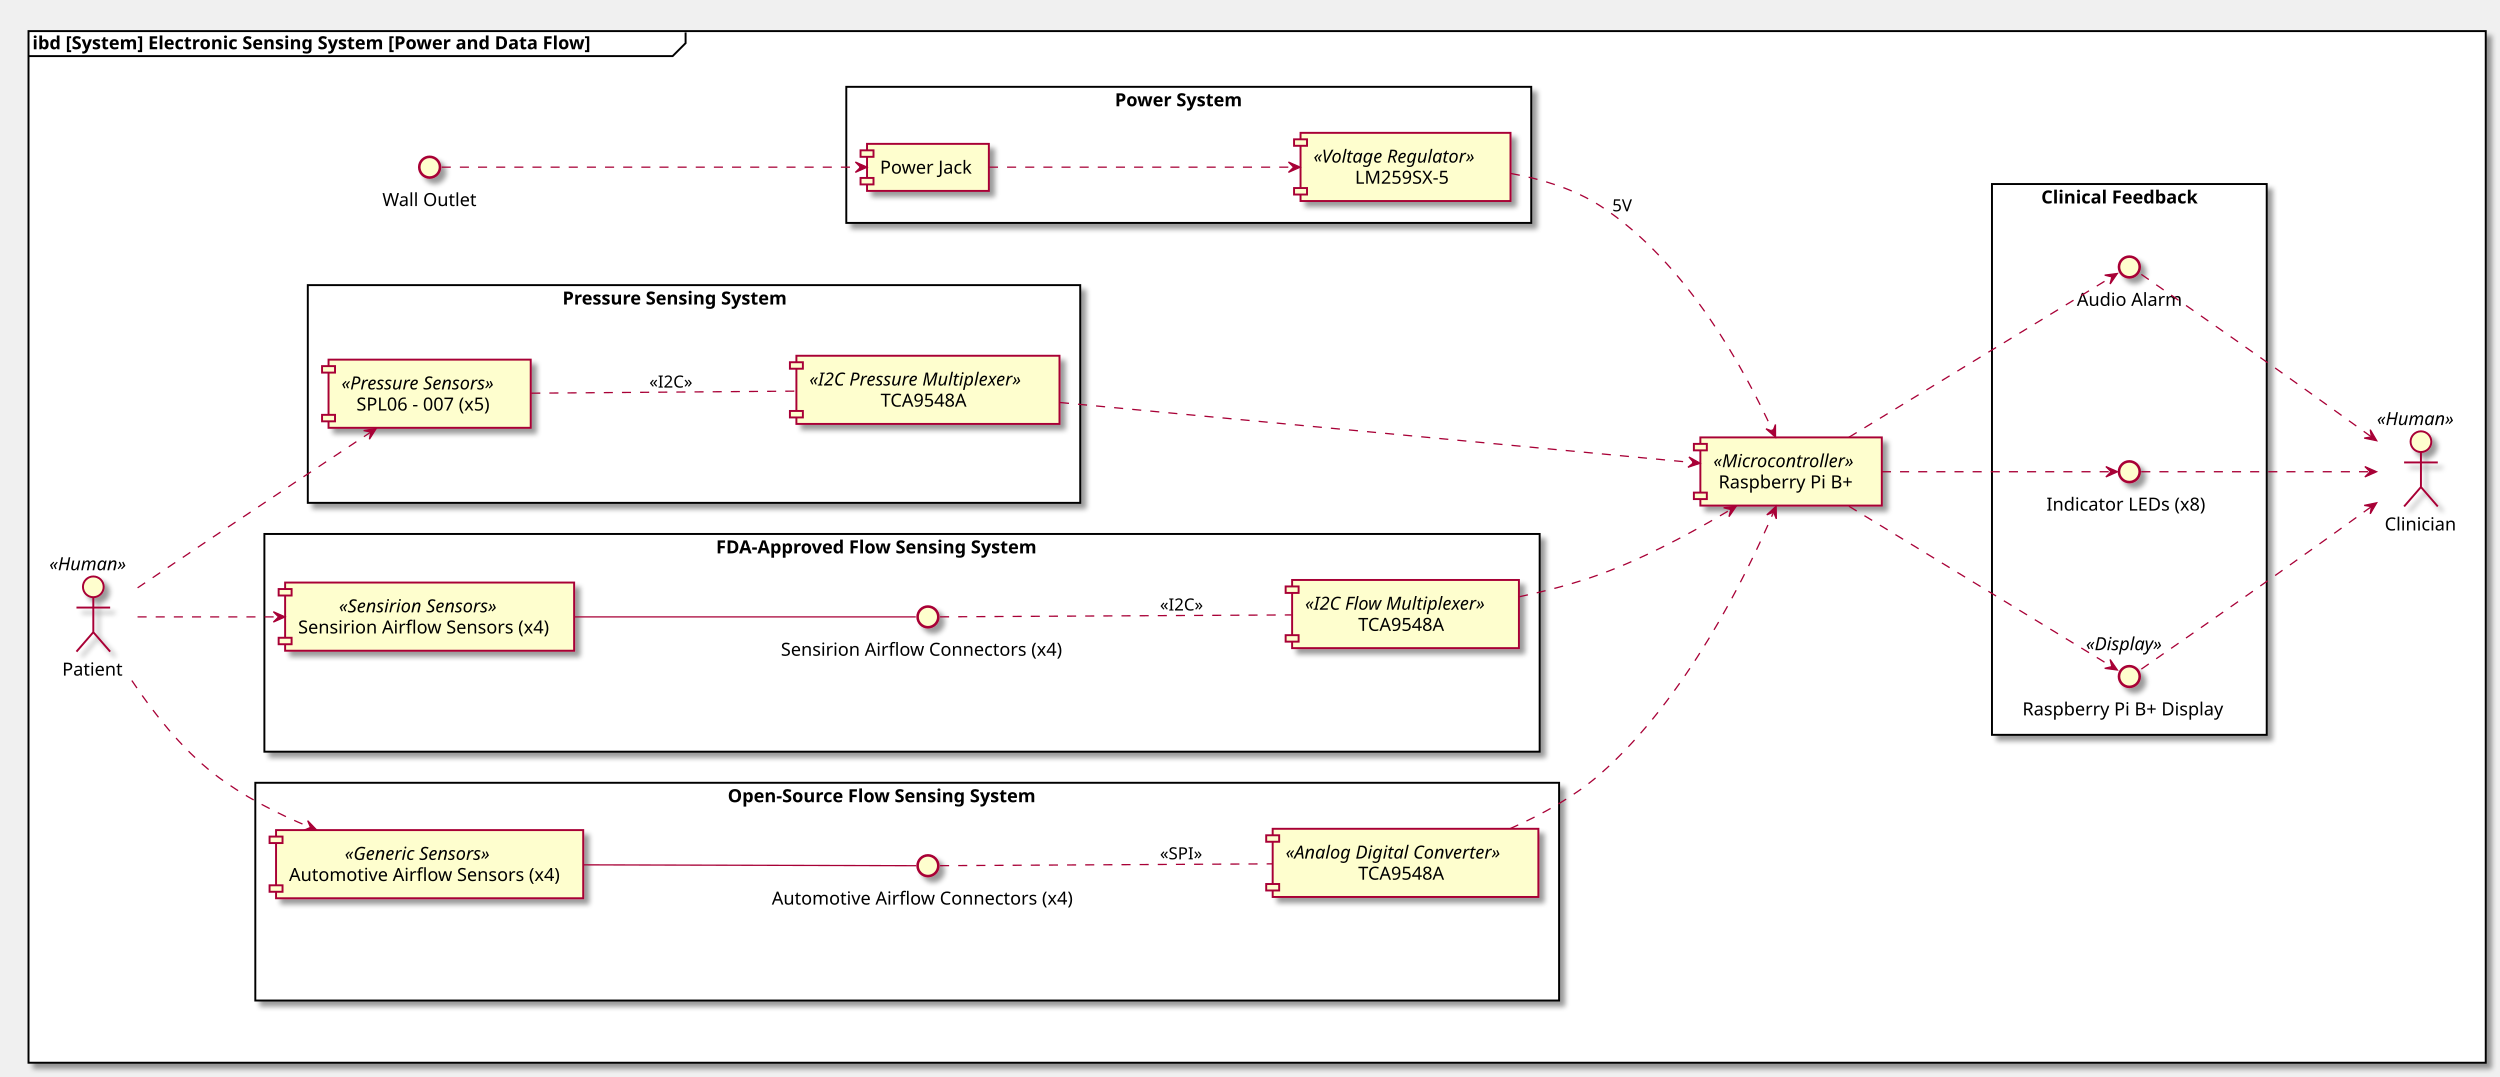
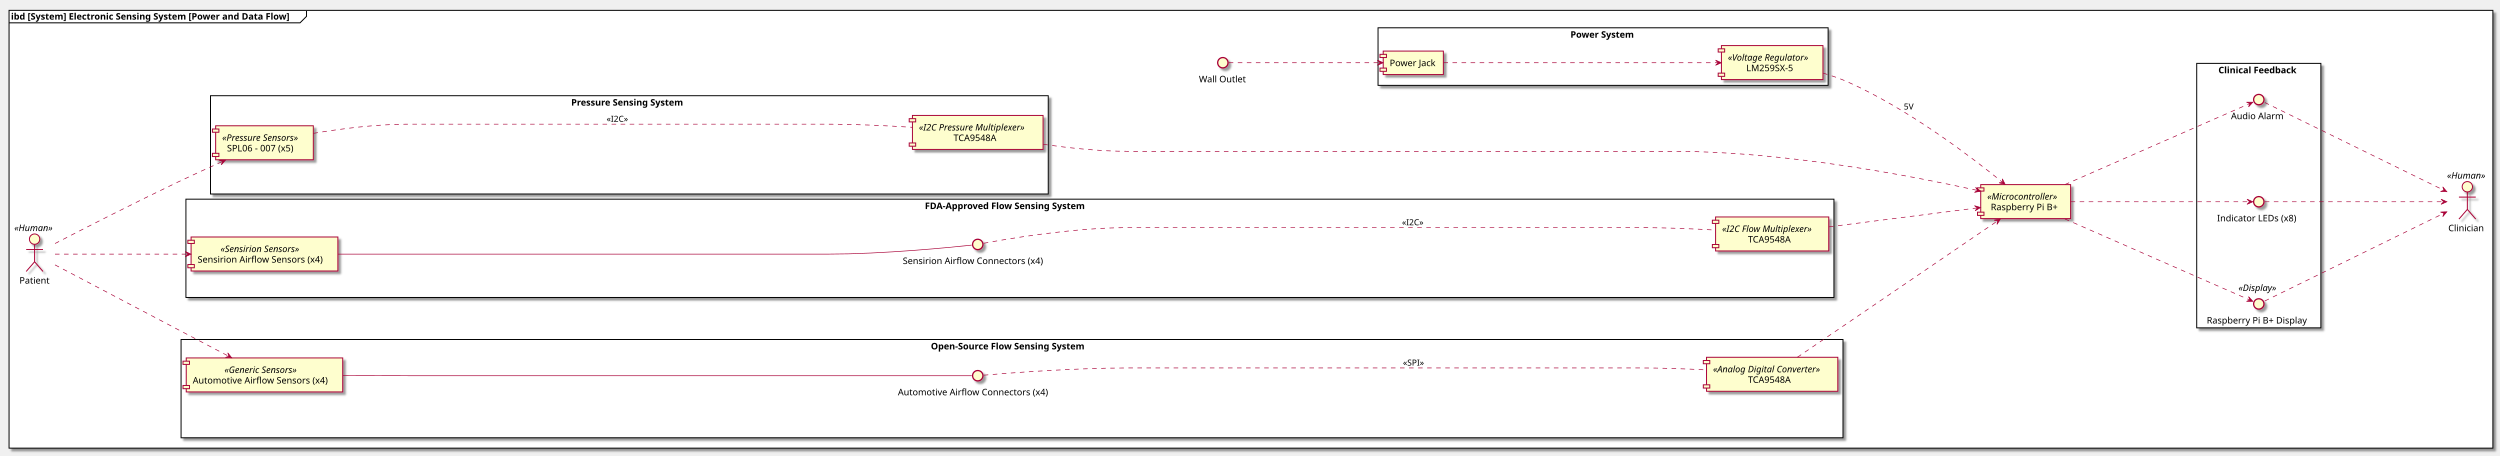
- <svg xmlns="http://www.w3.org/2000/svg" contentScriptType="application/ecmascript" contentStyleType="text/css" height="831px" preserveAspectRatio="none" style="width:1929px;height:831px;" version="1.1" viewBox="0 0 1929 831" width="1929px" zoomAndPan="magnify">
+ <svg xmlns="http://www.w3.org/2000/svg" contentScriptType="application/ecmascript" contentStyleType="text/css" height="704px" preserveAspectRatio="none" style="width:3866px;height:704px;" version="1.1" viewBox="0 0 3866 704" width="3866px" zoomAndPan="magnify">
  <defs>
    <filter height="300%" id="f70xbqka1xfac" width="300%" x="-1" y="-1">
      <feGaussianBlur result="blurOut" stdDeviation="2.0" />
      <feColorMatrix in="blurOut" result="blurOut2" type="matrix" values="0 0 0 0 0 0 0 0 0 0 0 0 0 0 0 0 0 0 .4 0" />
      <feOffset dx="4.0" dy="4.0" in="blurOut2" result="blurOut3" />
      <feBlend in="SourceGraphic" in2="blurOut3" mode="normal" />
    </filter>
  </defs>
  <g>
-     <rect fill="#FFFFFF" filter="url(#f70xbqka1xfac)" height="796" style="stroke: #000000; stroke-width: 1.5;" width="1896" x="22" y="24" />
-     <path d="M529,25 L529,33.297 L519,43.297 L22,43.297 " fill="none" style="stroke: #000000; stroke-width: 1.5;" />
-     <text fill="#000000" font-family="sans-serif" font-size="14" font-weight="bold" lengthAdjust="spacingAndGlyphs" textLength="497" x="25" y="37.995">ibd [System] Electronic Sensing System [Power and Data Flow]</text>
-     <rect fill="#FFFFFF" filter="url(#f70xbqka1xfac)" height="105" style="stroke: #000000; stroke-width: 1.5;" width="528.5" x="653" y="67" />
-     <text fill="#000000" font-family="sans-serif" font-size="14" font-weight="bold" lengthAdjust="spacingAndGlyphs" textLength="114" x="860.25" y="81.995">Power System</text>
-     <rect fill="#FFFFFF" filter="url(#f70xbqka1xfac)" height="168" style="stroke: #000000; stroke-width: 1.5;" width="596" x="237.5" y="220" />
-     <text fill="#000000" font-family="sans-serif" font-size="14" font-weight="bold" lengthAdjust="spacingAndGlyphs" textLength="203" x="434" y="234.995">Pressure Sensing System</text>
-     <rect fill="#FFFFFF" filter="url(#f70xbqka1xfac)" height="168" style="stroke: #000000; stroke-width: 1.5;" width="1006" x="197" y="604" />
-     <text fill="#000000" font-family="sans-serif" font-size="14" font-weight="bold" lengthAdjust="spacingAndGlyphs" textLength="277" x="561.5" y="618.995">Open-Source Flow Sensing System</text>
-     <rect fill="#FFFFFF" filter="url(#f70xbqka1xfac)" height="168" style="stroke: #000000; stroke-width: 1.5;" width="984" x="204" y="412" />
-     <text fill="#000000" font-family="sans-serif" font-size="14" font-weight="bold" lengthAdjust="spacingAndGlyphs" textLength="287" x="552.5" y="426.995">FDA-Approved Flow Sensing System</text>
-     <rect fill="#FFFFFF" filter="url(#f70xbqka1xfac)" height="425" style="stroke: #000000; stroke-width: 1.5;" width="212" x="1537" y="142" />
-     <text fill="#000000" font-family="sans-serif" font-size="14" font-weight="bold" lengthAdjust="spacingAndGlyphs" textLength="136" x="1575" y="156.995">Clinical Feedback</text>
-     <rect fill="#FEFECE" filter="url(#f70xbqka1xfac)" height="52.594" style="stroke: #A80036; stroke-width: 1.5;" width="140" x="1312" y="337.5" />
-     <rect fill="#FEFECE" height="5" style="stroke: #A80036; stroke-width: 1.5;" width="10" x="1307" y="342.5" />
-     <rect fill="#FEFECE" height="5" style="stroke: #A80036; stroke-width: 1.5;" width="10" x="1307" y="380.094" />
-     <text fill="#000000" font-family="sans-serif" font-size="14" font-style="italic" lengthAdjust="spacingAndGlyphs" textLength="120" x="1322" y="360.495">«Microcontroller»</text>
-     <text fill="#000000" font-family="sans-serif" font-size="14" lengthAdjust="spacingAndGlyphs" textLength="112" x="1326" y="376.792">Raspberry Pi B+</text>
-     <ellipse cx="331.5" cy="129" fill="#FEFECE" filter="url(#f70xbqka1xfac)" rx="8" ry="8" style="stroke: #A80036; stroke-width: 2.0;" />
-     <text fill="#000000" font-family="sans-serif" font-size="14" lengthAdjust="spacingAndGlyphs" textLength="73" x="295" y="158.995">Wall Outlet</text>
-     <ellipse cx="1868" cy="340.797" fill="#FEFECE" filter="url(#f70xbqka1xfac)" rx="8" ry="8" style="stroke: #A80036; stroke-width: 1.5;" />
-     <path d="M1868,348.797 L1868,375.797 M1855,356.797 L1881,356.797 M1868,375.797 L1855,390.797 M1868,375.797 L1881,390.797 " fill="none" filter="url(#f70xbqka1xfac)" style="stroke: #A80036; stroke-width: 1.5;" />
-     <text fill="#000000" font-family="sans-serif" font-size="14" lengthAdjust="spacingAndGlyphs" textLength="56" x="1840" y="409.292">Clinician</text>
-     <text fill="#000000" font-family="sans-serif" font-size="14" font-style="italic" lengthAdjust="spacingAndGlyphs" textLength="68" x="1834" y="327.995">«Human»</text>
-     <ellipse cx="72" cy="452.797" fill="#FEFECE" filter="url(#f70xbqka1xfac)" rx="8" ry="8" style="stroke: #A80036; stroke-width: 1.5;" />
-     <path d="M72,460.797 L72,487.797 M59,468.797 L85,468.797 M72,487.797 L59,502.797 M72,487.797 L85,502.797 " fill="none" filter="url(#f70xbqka1xfac)" style="stroke: #A80036; stroke-width: 1.5;" />
-     <text fill="#000000" font-family="sans-serif" font-size="14" lengthAdjust="spacingAndGlyphs" textLength="48" x="48" y="521.292">Patient</text>
-     <text fill="#000000" font-family="sans-serif" font-size="14" font-style="italic" lengthAdjust="spacingAndGlyphs" textLength="68" x="38" y="439.995">«Human»</text>
-     <rect fill="#FEFECE" filter="url(#f70xbqka1xfac)" height="52.594" style="stroke: #A80036; stroke-width: 1.5;" width="162" x="1003.5" y="102.5" />
-     <rect fill="#FEFECE" height="5" style="stroke: #A80036; stroke-width: 1.5;" width="10" x="998.5" y="107.5" />
-     <rect fill="#FEFECE" height="5" style="stroke: #A80036; stroke-width: 1.5;" width="10" x="998.5" y="145.094" />
-     <text fill="#000000" font-family="sans-serif" font-size="14" font-style="italic" lengthAdjust="spacingAndGlyphs" textLength="142" x="1013.5" y="125.495">«Voltage Regulator»</text>
-     <text fill="#000000" font-family="sans-serif" font-size="14" lengthAdjust="spacingAndGlyphs" textLength="78" x="1045.5" y="141.792">LM259SX-5</text>
-     <rect fill="#FEFECE" filter="url(#f70xbqka1xfac)" height="36.297" style="stroke: #A80036; stroke-width: 1.5;" width="94" x="669" y="111" />
-     <rect fill="#FEFECE" height="5" style="stroke: #A80036; stroke-width: 1.5;" width="10" x="664" y="116" />
-     <rect fill="#FEFECE" height="5" style="stroke: #A80036; stroke-width: 1.5;" width="10" x="664" y="137.297" />
-     <text fill="#000000" font-family="sans-serif" font-size="14" lengthAdjust="spacingAndGlyphs" textLength="74" x="679" y="133.995">Power Jack</text>
-     <rect fill="#FEFECE" filter="url(#f70xbqka1xfac)" height="52.594" style="stroke: #A80036; stroke-width: 1.5;" width="156" x="253.5" y="277.5" />
-     <rect fill="#FEFECE" height="5" style="stroke: #A80036; stroke-width: 1.5;" width="10" x="248.5" y="282.5" />
-     <rect fill="#FEFECE" height="5" style="stroke: #A80036; stroke-width: 1.5;" width="10" x="248.5" y="320.094" />
-     <text fill="#000000" font-family="sans-serif" font-size="14" font-style="italic" lengthAdjust="spacingAndGlyphs" textLength="136" x="263.5" y="300.495">«Pressure Sensors»</text>
-     <text fill="#000000" font-family="sans-serif" font-size="14" lengthAdjust="spacingAndGlyphs" textLength="113" x="275" y="316.792">SPL06 - 007 (x5)</text>
-     <rect fill="#FEFECE" filter="url(#f70xbqka1xfac)" height="52.594" style="stroke: #A80036; stroke-width: 1.5;" width="203" x="614.5" y="274.5" />
-     <rect fill="#FEFECE" height="5" style="stroke: #A80036; stroke-width: 1.5;" width="10" x="609.5" y="279.5" />
-     <rect fill="#FEFECE" height="5" style="stroke: #A80036; stroke-width: 1.5;" width="10" x="609.5" y="317.094" />
-     <text fill="#000000" font-family="sans-serif" font-size="14" font-style="italic" lengthAdjust="spacingAndGlyphs" textLength="183" x="624.5" y="297.495">«I2C Pressure Multiplexer»</text>
-     <text fill="#000000" font-family="sans-serif" font-size="14" lengthAdjust="spacingAndGlyphs" textLength="73" x="679.5" y="313.792">TCA9548A</text>
-     <rect fill="#FEFECE" filter="url(#f70xbqka1xfac)" height="52.594" style="stroke: #A80036; stroke-width: 1.5;" width="237" x="213" y="640.5" />
-     <rect fill="#FEFECE" height="5" style="stroke: #A80036; stroke-width: 1.5;" width="10" x="208" y="645.5" />
-     <rect fill="#FEFECE" height="5" style="stroke: #A80036; stroke-width: 1.5;" width="10" x="208" y="683.094" />
-     <text fill="#000000" font-family="sans-serif" font-size="14" font-style="italic" lengthAdjust="spacingAndGlyphs" textLength="131" x="266" y="663.495">«Generic Sensors»</text>
-     <text fill="#000000" font-family="sans-serif" font-size="14" lengthAdjust="spacingAndGlyphs" textLength="217" x="223" y="679.792">Automotive Airflow Sensors (x4)</text>
-     <rect fill="#FEFECE" filter="url(#f70xbqka1xfac)" height="52.594" style="stroke: #A80036; stroke-width: 1.5;" width="205" x="982" y="639.5" />
-     <rect fill="#FEFECE" height="5" style="stroke: #A80036; stroke-width: 1.5;" width="10" x="977" y="644.5" />
-     <rect fill="#FEFECE" height="5" style="stroke: #A80036; stroke-width: 1.5;" width="10" x="977" y="682.094" />
-     <text fill="#000000" font-family="sans-serif" font-size="14" font-style="italic" lengthAdjust="spacingAndGlyphs" textLength="185" x="992" y="662.495">«Analog Digital Converter»</text>
-     <text fill="#000000" font-family="sans-serif" font-size="14" lengthAdjust="spacingAndGlyphs" textLength="73" x="1048" y="678.792">TCA9548A</text>
-     <ellipse cx="716" cy="668" fill="#FEFECE" filter="url(#f70xbqka1xfac)" rx="8" ry="8" style="stroke: #A80036; stroke-width: 2.0;" />
-     <text fill="#000000" font-family="sans-serif" font-size="14" lengthAdjust="spacingAndGlyphs" textLength="241" x="595.5" y="697.995">Automotive Airflow Connectors (x4)</text>
-     <rect fill="#FEFECE" filter="url(#f70xbqka1xfac)" height="52.594" style="stroke: #A80036; stroke-width: 1.5;" width="223" x="220" y="449.5" />
-     <rect fill="#FEFECE" height="5" style="stroke: #A80036; stroke-width: 1.5;" width="10" x="215" y="454.5" />
-     <rect fill="#FEFECE" height="5" style="stroke: #A80036; stroke-width: 1.5;" width="10" x="215" y="492.094" />
-     <text fill="#000000" font-family="sans-serif" font-size="14" font-style="italic" lengthAdjust="spacingAndGlyphs" textLength="140" x="261.5" y="472.495">«Sensirion Sensors»</text>
-     <text fill="#000000" font-family="sans-serif" font-size="14" lengthAdjust="spacingAndGlyphs" textLength="203" x="230" y="488.792">Sensirion Airflow Sensors (x4)</text>
-     <rect fill="#FEFECE" filter="url(#f70xbqka1xfac)" height="52.594" style="stroke: #A80036; stroke-width: 1.5;" width="175" x="997" y="447.5" />
-     <rect fill="#FEFECE" height="5" style="stroke: #A80036; stroke-width: 1.5;" width="10" x="992" y="452.5" />
-     <rect fill="#FEFECE" height="5" style="stroke: #A80036; stroke-width: 1.5;" width="10" x="992" y="490.094" />
-     <text fill="#000000" font-family="sans-serif" font-size="14" font-style="italic" lengthAdjust="spacingAndGlyphs" textLength="155" x="1007" y="470.495">«I2C Flow Multiplexer»</text>
-     <text fill="#000000" font-family="sans-serif" font-size="14" lengthAdjust="spacingAndGlyphs" textLength="73" x="1048" y="486.792">TCA9548A</text>
-     <ellipse cx="716" cy="476" fill="#FEFECE" filter="url(#f70xbqka1xfac)" rx="8" ry="8" style="stroke: #A80036; stroke-width: 2.0;" />
-     <text fill="#000000" font-family="sans-serif" font-size="14" lengthAdjust="spacingAndGlyphs" textLength="227" x="602.5" y="505.995">Sensirion Airflow Connectors (x4)</text>
-     <ellipse cx="1643" cy="522" fill="#FEFECE" filter="url(#f70xbqka1xfac)" rx="8" ry="8" style="stroke: #A80036; stroke-width: 2.0;" />
-     <text fill="#000000" font-family="sans-serif" font-size="14" lengthAdjust="spacingAndGlyphs" textLength="165" x="1560.5" y="551.995">Raspberry Pi B+ Display</text>
-     <text fill="#000000" font-family="sans-serif" font-size="14" font-style="italic" lengthAdjust="spacingAndGlyphs" textLength="67" x="1609.5" y="501.698">«Display»</text>
-     <ellipse cx="1643" cy="364" fill="#FEFECE" filter="url(#f70xbqka1xfac)" rx="8" ry="8" style="stroke: #A80036; stroke-width: 2.0;" />
-     <text fill="#000000" font-family="sans-serif" font-size="14" lengthAdjust="spacingAndGlyphs" textLength="128" x="1579" y="393.995">Indicator LEDs (x8)</text>
-     <ellipse cx="1643" cy="206" fill="#FEFECE" filter="url(#f70xbqka1xfac)" rx="8" ry="8" style="stroke: #A80036; stroke-width: 2.0;" />
-     <text fill="#000000" font-family="sans-serif" font-size="14" lengthAdjust="spacingAndGlyphs" textLength="81" x="1602.5" y="235.995">Audio Alarm</text>
-     <path d="M340.84,129 C382.72,129 571.55,129 663.87,129 " fill="none" id="WO-&gt;PJ" style="stroke: #A80036; stroke-width: 1.0; stroke-dasharray: 7.0,7.0;" />
-     <polygon fill="#A80036" points="669,129,660,125,664,129,660,133,669,129" style="stroke: #A80036; stroke-width: 1.0;" />
-     <path d="M763.05,129 C821.81,129 924.62,129 997.95,129 " fill="none" id="PJ-&gt;VR" style="stroke: #A80036; stroke-width: 1.0; stroke-dasharray: 7.0,7.0;" />
-     <polygon fill="#A80036" points="1003.17,129,994.17,125,998.17,129,994.17,133,1003.17,129" style="stroke: #A80036; stroke-width: 1.0;" />
-     <path d="M1165.79,133.85 C1189.51,138.16 1214.56,145.76 1235,159 C1301.47,202.07 1347.01,286.94 1367.93,332.81 " fill="none" id="VR-&gt;Pi" style="stroke: #A80036; stroke-width: 1.0; stroke-dasharray: 7.0,7.0;" />
-     <polygon fill="#A80036" points="1370,337.39,1369.943,327.541,1367.943,332.833,1362.651,330.833,1370,337.39" style="stroke: #A80036; stroke-width: 1.0;" />
-     <text fill="#000000" font-family="sans-serif" font-size="13" lengthAdjust="spacingAndGlyphs" textLength="17" x="1244" y="163.067">5V</text>
-     <path d="M409.9,303.39 C468.84,302.93 550.47,302.29 614.46,301.79 " fill="none" id="Pres-MUX1" style="stroke: #A80036; stroke-width: 1.0; stroke-dasharray: 7.0,7.0;" />
-     <text fill="#000000" font-family="sans-serif" font-size="13" lengthAdjust="spacingAndGlyphs" textLength="36" x="501" y="299.067">«I2C»</text>
-     <path d="M450.12,667.31 C547.17,667.56 674.06,667.89 706.94,667.98 " fill="none" id="AAS-ACon" style="stroke: #A80036; stroke-width: 1.0;" />
-     <path d="M725.34,667.95 C759.12,667.77 888.37,667.06 981.92,666.55 " fill="none" id="ACon-ADC" style="stroke: #A80036; stroke-width: 1.0; stroke-dasharray: 7.0,7.0;" />
-     <text fill="#000000" font-family="sans-serif" font-size="13" lengthAdjust="spacingAndGlyphs" textLength="36" x="895" y="663.067">«SPI»</text>
-     <path d="M443.13,476 C540.66,476 672.41,476 706.61,476 " fill="none" id="Sens-SCon" style="stroke: #A80036; stroke-width: 1.0;" />
-     <path d="M725.34,475.95 C760.93,475.76 902.5,474.99 996.64,474.47 " fill="none" id="SCon-MUX2" style="stroke: #A80036; stroke-width: 1.0; stroke-dasharray: 7.0,7.0;" />
-     <text fill="#000000" font-family="sans-serif" font-size="13" lengthAdjust="spacingAndGlyphs" textLength="36" x="895" y="471.067">«I2C»</text>
-     <path d="M106.14,476 C133.83,476 175.03,476 214.6,476 " fill="none" id="Pat-&gt;Sens" style="stroke: #A80036; stroke-width: 1.0; stroke-dasharray: 7.0,7.0;" />
-     <polygon fill="#A80036" points="219.92,476,210.92,472,214.92,476,210.92,480,219.92,476" style="stroke: #A80036; stroke-width: 1.0;" />
-     <path d="M106.18,453.56 C123.66,441.76 145.47,427.07 165,414 C205.88,386.64 252.57,355.63 285.91,333.52 " fill="none" id="Pat-&gt;Pres" style="stroke: #A80036; stroke-width: 1.0; stroke-dasharray: 7.0,7.0;" />
-     <polygon fill="#A80036" points="290.32,330.6,280.609,332.241,286.153,333.364,285.031,338.908,290.32,330.6" style="stroke: #A80036; stroke-width: 1.0;" />
-     <path d="M101.73,525.12 C117.85,549.31 139.78,577.41 165,597 C187.03,614.12 213.87,627.82 239.47,638.4 " fill="none" id="Pat-&gt;AAS" style="stroke: #A80036; stroke-width: 1.0; stroke-dasharray: 7.0,7.0;" />
-     <polygon fill="#A80036" points="244.23,640.34,237.404,633.24,239.6,638.453,234.386,640.649,244.23,640.34" style="stroke: #A80036; stroke-width: 1.0;" />
-     <path d="M1172.08,460.51 C1193.01,456.03 1215.08,450.28 1235,443 C1270.2,430.14 1307.32,409.96 1335.31,393.22 " fill="none" id="MUX2-&gt;Pi" style="stroke: #A80036; stroke-width: 1.0; stroke-dasharray: 7.0,7.0;" />
-     <polygon fill="#A80036" points="1339.73,390.56,1329.957,391.784,1335.449,393.143,1334.09,398.634,1339.73,390.56" style="stroke: #A80036; stroke-width: 1.0;" />
-     <path d="M1165.1,639.4 C1189.31,628.77 1214.83,614.75 1235,597 C1300.82,539.07 1347.36,444.31 1368.39,395.4 " fill="none" id="ADC-&gt;Pi" style="stroke: #A80036; stroke-width: 1.0; stroke-dasharray: 7.0,7.0;" />
-     <polygon fill="#A80036" points="1370.47,390.53,1363.266,397.246,1368.513,395.131,1370.627,400.378,1370.47,390.53" style="stroke: #A80036; stroke-width: 1.0;" />
-     <path d="M817.85,310.57 C952.26,323.32 1187.03,345.6 1306.53,356.93 " fill="none" id="MUX1-&gt;Pi" style="stroke: #A80036; stroke-width: 1.0; stroke-dasharray: 7.0,7.0;" />
-     <polygon fill="#A80036" points="1311.78,357.43,1303.198,352.598,1306.802,356.958,1302.443,360.562,1311.78,357.43" style="stroke: #A80036; stroke-width: 1.0;" />
-     <path d="M1452.07,364 C1512.98,364 1596.89,364 1628.89,364 " fill="none" id="Pi-&gt;LED" style="stroke: #A80036; stroke-width: 1.0; stroke-dasharray: 7.0,7.0;" />
-     <polygon fill="#A80036" points="1633.9,364,1624.9,360,1628.9,364,1624.9,368,1633.9,364" style="stroke: #A80036; stroke-width: 1.0;" />
-     <path d="M1426.64,337.38 C1487.07,300.51 1592.91,235.95 1629.29,213.75 " fill="none" id="Pi-&gt;Aud" style="stroke: #A80036; stroke-width: 1.0; stroke-dasharray: 7.0,7.0;" />
-     <polygon fill="#A80036" points="1633.76,211.03,1623.994,212.307,1629.493,213.636,1628.164,219.135,1633.76,211.03" style="stroke: #A80036; stroke-width: 1.0;" />
-     <path d="M1426.64,390.62 C1487.07,427.49 1592.91,492.05 1629.29,514.25 " fill="none" id="Pi-&gt;Display" style="stroke: #A80036; stroke-width: 1.0; stroke-dasharray: 7.0,7.0;" />
-     <polygon fill="#A80036" points="1633.76,516.97,1628.164,508.865,1629.493,514.364,1623.994,515.693,1633.76,516.97" style="stroke: #A80036; stroke-width: 1.0;" />
-     <path d="M1652.2,364 C1680.44,364 1774.88,364 1828.66,364 " fill="none" id="LED-&gt;Doc" style="stroke: #A80036; stroke-width: 1.0; stroke-dasharray: 7.0,7.0;" />
-     <polygon fill="#A80036" points="1833.73,364,1824.73,360,1828.73,364,1824.73,368,1833.73,364" style="stroke: #A80036; stroke-width: 1.0;" />
-     <path d="M1652.25,211.71 C1670.94,224.67 1717.94,257.32 1757,285 C1781.28,302.2 1808.44,321.71 1829.69,337.03 " fill="none" id="Aud-&gt;Doc" style="stroke: #A80036; stroke-width: 1.0; stroke-dasharray: 7.0,7.0;" />
-     <polygon fill="#A80036" points="1833.86,340.04,1828.884,331.541,1829.799,337.123,1824.217,338.038,1833.86,340.04" style="stroke: #A80036; stroke-width: 1.0;" />
-     <path d="M1652.25,516.29 C1670.94,503.33 1717.94,470.68 1757,443 C1781.28,425.8 1808.44,406.29 1829.69,390.97 " fill="none" id="Display-&gt;Doc" style="stroke: #A80036; stroke-width: 1.0; stroke-dasharray: 7.0,7.0;" />
-     <polygon fill="#A80036" points="1833.86,387.96,1824.217,389.962,1829.799,390.877,1828.884,396.459,1833.86,387.96" style="stroke: #A80036; stroke-width: 1.0;" />
+     <rect fill="#FFFFFF" filter="url(#f70xbqka1xfac)" height="677" style="stroke: #000000; stroke-width: 1.5;" width="3841" x="14" y="16" />
+     <path d="M474,17 L474,25.29 L464,35.29 L14,35.29 " fill="none" style="stroke: #000000; stroke-width: 1.5;" />
+     <text fill="#000000" font-family="sans-serif" font-size="14" font-weight="bold" lengthAdjust="spacingAndGlyphs" textLength="450" x="17" y="30.337">ibd [System] Electronic Sensing System [Power and Data Flow]</text>
+     <rect fill="#FFFFFF" filter="url(#f70xbqka1xfac)" height="89" style="stroke: #000000; stroke-width: 1.5;" width="696" x="2131" y="43" />
+     <text fill="#000000" font-family="sans-serif" font-size="14" font-weight="bold" lengthAdjust="spacingAndGlyphs" textLength="101" x="2428.5" y="58.337">Power System</text>
+     <rect fill="#FFFFFF" filter="url(#f70xbqka1xfac)" height="152" style="stroke: #000000; stroke-width: 1.5;" width="1295.5" x="325.5" y="148" />
+     <text fill="#000000" font-family="sans-serif" font-size="14" font-weight="bold" lengthAdjust="spacingAndGlyphs" textLength="180" x="883.25" y="163.337">Pressure Sensing System</text>
+     <rect fill="#FFFFFF" filter="url(#f70xbqka1xfac)" height="152" style="stroke: #000000; stroke-width: 1.5;" width="2570" x="280" y="525" />
+     <text fill="#000000" font-family="sans-serif" font-size="14" font-weight="bold" lengthAdjust="spacingAndGlyphs" textLength="251" x="1439.5" y="540.337">Open-Source Flow Sensing System</text>
+     <rect fill="#FFFFFF" filter="url(#f70xbqka1xfac)" height="152" style="stroke: #000000; stroke-width: 1.5;" width="2548.5" x="287.5" y="308" />
+     <text fill="#000000" font-family="sans-serif" font-size="14" font-weight="bold" lengthAdjust="spacingAndGlyphs" textLength="263" x="1430.25" y="323.337">FDA-Approved Flow Sensing System</text>
+     <rect fill="#FFFFFF" filter="url(#f70xbqka1xfac)" height="409" style="stroke: #000000; stroke-width: 1.5;" width="192" x="3397" y="98" />
+     <text fill="#000000" font-family="sans-serif" font-size="14" font-weight="bold" lengthAdjust="spacingAndGlyphs" textLength="125" x="3430.5" y="113.337">Clinical Feedback</text>
+     <rect fill="#FEFECE" filter="url(#f70xbqka1xfac)" height="52.58" style="stroke: #A80036; stroke-width: 1.5;" width="139" x="3063" y="285.5" />
+     <rect fill="#FEFECE" height="5" style="stroke: #A80036; stroke-width: 1.5;" width="10" x="3058" y="290.5" />
+     <rect fill="#FEFECE" height="5" style="stroke: #A80036; stroke-width: 1.5;" width="10" x="3058" y="328.08" />
+     <text fill="#000000" font-family="sans-serif" font-size="14" font-style="italic" lengthAdjust="spacingAndGlyphs" textLength="119" x="3073" y="308.803">«Microcontroller»</text>
+     <text fill="#000000" font-family="sans-serif" font-size="14" lengthAdjust="spacingAndGlyphs" textLength="108" x="3078.5" y="325.093">Raspberry Pi B+</text>
+     <ellipse cx="1891" cy="97" fill="#FEFECE" filter="url(#f70xbqka1xfac)" rx="8" ry="8" style="stroke: #A80036; stroke-width: 2.0;" />
+     <text fill="#000000" font-family="sans-serif" font-size="14" lengthAdjust="spacingAndGlyphs" textLength="74" x="1854" y="127.303">Wall Outlet</text>
+     <ellipse cx="3815.5" cy="288.79" fill="#FEFECE" filter="url(#f70xbqka1xfac)" rx="8" ry="8" style="stroke: #A80036; stroke-width: 1.5;" />
+     <path d="M3815.5,296.79 L3815.5,323.79 M3802.5,304.79 L3828.5,304.79 M3815.5,323.79 L3802.5,338.79 M3815.5,323.79 L3828.5,338.79 " fill="none" filter="url(#f70xbqka1xfac)" style="stroke: #A80036; stroke-width: 1.5;" />
+     <text fill="#000000" font-family="sans-serif" font-size="14" lengthAdjust="spacingAndGlyphs" textLength="59" x="3786" y="357.593">Clinician</text>
+     <text fill="#000000" font-family="sans-serif" font-size="14" font-style="italic" lengthAdjust="spacingAndGlyphs" textLength="63" x="3784" y="276.303">«Human»</text>
+     <ellipse cx="53.5" cy="369.79" fill="#FEFECE" filter="url(#f70xbqka1xfac)" rx="8" ry="8" style="stroke: #A80036; stroke-width: 1.5;" />
+     <path d="M53.5,377.79 L53.5,404.79 M40.5,385.79 L66.5,385.79 M53.5,404.79 L40.5,419.79 M53.5,404.79 L66.5,419.79 " fill="none" filter="url(#f70xbqka1xfac)" style="stroke: #A80036; stroke-width: 1.5;" />
+     <text fill="#000000" font-family="sans-serif" font-size="14" lengthAdjust="spacingAndGlyphs" textLength="47" x="30" y="438.593">Patient</text>
+     <text fill="#000000" font-family="sans-serif" font-size="14" font-style="italic" lengthAdjust="spacingAndGlyphs" textLength="63" x="22" y="357.303">«Human»</text>
+     <rect fill="#FEFECE" filter="url(#f70xbqka1xfac)" height="52.58" style="stroke: #A80036; stroke-width: 1.5;" width="157" x="2662" y="70.5" />
+     <rect fill="#FEFECE" height="5" style="stroke: #A80036; stroke-width: 1.5;" width="10" x="2657" y="75.5" />
+     <rect fill="#FEFECE" height="5" style="stroke: #A80036; stroke-width: 1.5;" width="10" x="2657" y="113.08" />
+     <text fill="#000000" font-family="sans-serif" font-size="14" font-style="italic" lengthAdjust="spacingAndGlyphs" textLength="137" x="2672" y="93.803">«Voltage Regulator»</text>
+     <text fill="#000000" font-family="sans-serif" font-size="14" lengthAdjust="spacingAndGlyphs" textLength="80" x="2700.5" y="110.093">LM259SX-5</text>
+     <rect fill="#FEFECE" filter="url(#f70xbqka1xfac)" height="36.29" style="stroke: #A80036; stroke-width: 1.5;" width="93" x="2139" y="79" />
+     <rect fill="#FEFECE" height="5" style="stroke: #A80036; stroke-width: 1.5;" width="10" x="2134" y="84" />
+     <rect fill="#FEFECE" height="5" style="stroke: #A80036; stroke-width: 1.5;" width="10" x="2134" y="105.29" />
+     <text fill="#000000" font-family="sans-serif" font-size="14" lengthAdjust="spacingAndGlyphs" textLength="73" x="2149" y="102.303">Power Jack</text>
+     <rect fill="#FEFECE" filter="url(#f70xbqka1xfac)" height="52.58" style="stroke: #A80036; stroke-width: 1.5;" width="151" x="333.5" y="194.5" />
+     <rect fill="#FEFECE" height="5" style="stroke: #A80036; stroke-width: 1.5;" width="10" x="328.5" y="199.5" />
+     <rect fill="#FEFECE" height="5" style="stroke: #A80036; stroke-width: 1.5;" width="10" x="328.5" y="237.08" />
+     <text fill="#000000" font-family="sans-serif" font-size="14" font-style="italic" lengthAdjust="spacingAndGlyphs" textLength="131" x="343.5" y="217.803">«Pressure Sensors»</text>
+     <text fill="#000000" font-family="sans-serif" font-size="14" lengthAdjust="spacingAndGlyphs" textLength="116" x="351" y="234.093">SPL06 - 007 (x5)</text>
+     <rect fill="#FEFECE" filter="url(#f70xbqka1xfac)" height="52.58" style="stroke: #A80036; stroke-width: 1.5;" width="202" x="1411" y="178.5" />
+     <rect fill="#FEFECE" height="5" style="stroke: #A80036; stroke-width: 1.5;" width="10" x="1406" y="183.5" />
+     <rect fill="#FEFECE" height="5" style="stroke: #A80036; stroke-width: 1.5;" width="10" x="1406" y="221.08" />
+     <text fill="#000000" font-family="sans-serif" font-size="14" font-style="italic" lengthAdjust="spacingAndGlyphs" textLength="182" x="1421" y="201.803">«I2C Pressure Multiplexer»</text>
+     <text fill="#000000" font-family="sans-serif" font-size="14" lengthAdjust="spacingAndGlyphs" textLength="75" x="1474.5" y="218.093">TCA9548A</text>
+     <rect fill="#FEFECE" filter="url(#f70xbqka1xfac)" height="52.58" style="stroke: #A80036; stroke-width: 1.5;" width="242" x="288" y="553.5" />
+     <rect fill="#FEFECE" height="5" style="stroke: #A80036; stroke-width: 1.5;" width="10" x="283" y="558.5" />
+     <rect fill="#FEFECE" height="5" style="stroke: #A80036; stroke-width: 1.5;" width="10" x="283" y="596.08" />
+     <text fill="#000000" font-family="sans-serif" font-size="14" font-style="italic" lengthAdjust="spacingAndGlyphs" textLength="124" x="347" y="576.803">«Generic Sensors»</text>
+     <text fill="#000000" font-family="sans-serif" font-size="14" lengthAdjust="spacingAndGlyphs" textLength="222" x="298" y="593.093">Automotive Airflow Sensors (x4)</text>
+     <rect fill="#FEFECE" filter="url(#f70xbqka1xfac)" height="52.58" style="stroke: #A80036; stroke-width: 1.5;" width="203" x="2639" y="552.5" />
+     <rect fill="#FEFECE" height="5" style="stroke: #A80036; stroke-width: 1.5;" width="10" x="2634" y="557.5" />
+     <rect fill="#FEFECE" height="5" style="stroke: #A80036; stroke-width: 1.5;" width="10" x="2634" y="595.08" />
+     <text fill="#000000" font-family="sans-serif" font-size="14" font-style="italic" lengthAdjust="spacingAndGlyphs" textLength="183" x="2649" y="575.803">«Analog Digital Converter»</text>
+     <text fill="#000000" font-family="sans-serif" font-size="14" lengthAdjust="spacingAndGlyphs" textLength="75" x="2703" y="592.093">TCA9548A</text>
+     <ellipse cx="1512" cy="581" fill="#FEFECE" filter="url(#f70xbqka1xfac)" rx="8" ry="8" style="stroke: #A80036; stroke-width: 2.0;" />
+     <text fill="#000000" font-family="sans-serif" font-size="14" lengthAdjust="spacingAndGlyphs" textLength="247" x="1388.5" y="611.303">Automotive Airflow Connectors (x4)</text>
+     <rect fill="#FEFECE" filter="url(#f70xbqka1xfac)" height="52.58" style="stroke: #A80036; stroke-width: 1.5;" width="227" x="295.5" y="366.5" />
+     <rect fill="#FEFECE" height="5" style="stroke: #A80036; stroke-width: 1.5;" width="10" x="290.5" y="371.5" />
+     <rect fill="#FEFECE" height="5" style="stroke: #A80036; stroke-width: 1.5;" width="10" x="290.5" y="409.08" />
+     <text fill="#000000" font-family="sans-serif" font-size="14" font-style="italic" lengthAdjust="spacingAndGlyphs" textLength="136" x="341" y="389.803">«Sensirion Sensors»</text>
+     <text fill="#000000" font-family="sans-serif" font-size="14" lengthAdjust="spacingAndGlyphs" textLength="207" x="305.5" y="406.093">Sensirion Airflow Sensors (x4)</text>
+     <rect fill="#FEFECE" filter="url(#f70xbqka1xfac)" height="52.58" style="stroke: #A80036; stroke-width: 1.5;" width="175" x="2653" y="335.5" />
+     <rect fill="#FEFECE" height="5" style="stroke: #A80036; stroke-width: 1.5;" width="10" x="2648" y="340.5" />
+     <rect fill="#FEFECE" height="5" style="stroke: #A80036; stroke-width: 1.5;" width="10" x="2648" y="378.08" />
+     <text fill="#000000" font-family="sans-serif" font-size="14" font-style="italic" lengthAdjust="spacingAndGlyphs" textLength="155" x="2663" y="358.803">«I2C Flow Multiplexer»</text>
+     <text fill="#000000" font-family="sans-serif" font-size="14" lengthAdjust="spacingAndGlyphs" textLength="75" x="2703" y="375.093">TCA9548A</text>
+     <ellipse cx="1512" cy="378" fill="#FEFECE" filter="url(#f70xbqka1xfac)" rx="8" ry="8" style="stroke: #A80036; stroke-width: 2.0;" />
+     <text fill="#000000" font-family="sans-serif" font-size="14" lengthAdjust="spacingAndGlyphs" textLength="232" x="1396" y="408.303">Sensirion Airflow Connectors (x4)</text>
+     <ellipse cx="3493" cy="470" fill="#FEFECE" filter="url(#f70xbqka1xfac)" rx="8" ry="8" style="stroke: #A80036; stroke-width: 2.0;" />
+     <text fill="#000000" font-family="sans-serif" font-size="14" lengthAdjust="spacingAndGlyphs" textLength="161" x="3412.5" y="500.303">Raspberry Pi B+ Display</text>
+     <text fill="#000000" font-family="sans-serif" font-size="14" font-style="italic" lengthAdjust="spacingAndGlyphs" textLength="63" x="3461.5" y="450.013">«Display»</text>
+     <ellipse cx="3493" cy="312" fill="#FEFECE" filter="url(#f70xbqka1xfac)" rx="8" ry="8" style="stroke: #A80036; stroke-width: 2.0;" />
+     <text fill="#000000" font-family="sans-serif" font-size="14" lengthAdjust="spacingAndGlyphs" textLength="129" x="3428.5" y="342.303">Indicator LEDs (x8)</text>
+     <ellipse cx="3493" cy="154" fill="#FEFECE" filter="url(#f70xbqka1xfac)" rx="8" ry="8" style="stroke: #A80036; stroke-width: 2.0;" />
+     <text fill="#000000" font-family="sans-serif" font-size="14" lengthAdjust="spacingAndGlyphs" textLength="86" x="3450" y="184.303">Audio Alarm</text>
+     <path d="M1900.137,97 C1935.027,97 2061.528,97 2133.846,97 " fill="none" id="WO-&gt;PJ" style="stroke: #A80036; stroke-width: 1.0; stroke-dasharray: 7.0,7.0;" />
+     <polygon fill="#A80036" points="2138.957,97,2129.957,93,2133.957,97,2129.957,101,2138.957,97" style="stroke: #A80036; stroke-width: 1.0;" />
+     <path d="M2232.16,97 C2261.295,97 2299.583,97 2333.5,97 C2333.5,97 2333.5,97 2537.5,97 C2576.634,97 2620.011,97 2656.588,97 " fill="none" id="PJ-&gt;VR" style="stroke: #A80036; stroke-width: 1.0; stroke-dasharray: 7.0,7.0;" />
+     <polygon fill="#A80036" points="2661.934,97,2652.934,93,2656.934,97,2652.934,101,2661.934,97" style="stroke: #A80036; stroke-width: 1.0;" />
+     <path d="M2819.205,113.1 C2832.424,116.928 2845.801,121.53 2858,127 C2950.829,168.623 3046.534,241.143 3096.749,281.926 " fill="none" id="VR-&gt;Pi" style="stroke: #A80036; stroke-width: 1.0; stroke-dasharray: 7.0,7.0;" />
+     <polygon fill="#A80036" points="3100.875,285.289,3096.425,276.503,3096.999,282.131,3091.371,282.704,3100.875,285.289" style="stroke: #A80036; stroke-width: 1.0;" />
+     <text fill="#000000" font-family="sans-serif" font-size="13" lengthAdjust="spacingAndGlyphs" textLength="17" x="2944" y="169.352">5V</text>
+     <path d="M484.63,206.203 C527.532,199.053 582.319,192 631.5,192 C631.5,192 631.5,192 1279.5,192 C1322.555,192 1370.026,194.25 1410.786,196.878 " fill="none" id="Pres-MUX1" style="stroke: #A80036; stroke-width: 1.0; stroke-dasharray: 7.0,7.0;" />
+     <text fill="#000000" font-family="sans-serif" font-size="13" lengthAdjust="spacingAndGlyphs" textLength="35" x="938" y="188.352">«I2C»</text>
+     <path d="M530.25,580.742 C563.106,580.89 598.665,581 631.5,581 C631.5,581 631.5,581 1279.5,581 C1366.284,581 1471.289,581 1502.697,581 " fill="none" id="AAS-ACon" style="stroke: #A80036; stroke-width: 1.0;" />
+     <path d="M1521.294,580.175 C1552.674,577.464 1657.601,569 1744.5,569 C1744.5,569 1744.5,569 2537.5,569 C2570.492,569 2606.464,570.334 2638.838,572.028 " fill="none" id="ACon-ADC" style="stroke: #A80036; stroke-width: 1.0; stroke-dasharray: 7.0,7.0;" />
+     <text fill="#000000" font-family="sans-serif" font-size="13" lengthAdjust="spacingAndGlyphs" textLength="32" x="2169.5" y="565.352">«SPI»</text>
+     <path d="M522.763,393 C557.652,393 596.155,393 631.5,393 C631.5,393 631.5,393 1279.5,393 C1366.464,393 1471.347,382.42 1502.711,379.031 " fill="none" id="Sens-SCon" style="stroke: #A80036; stroke-width: 1.0;" />
+     <path d="M1521.261,376.213 C1552.538,370.339 1657.175,352 1744.5,352 C1744.5,352 1744.5,352 2537.5,352 C2575.344,352 2617.108,353.755 2652.866,355.795 " fill="none" id="SCon-MUX2" style="stroke: #A80036; stroke-width: 1.0; stroke-dasharray: 7.0,7.0;" />
+     <text fill="#000000" font-family="sans-serif" font-size="13" lengthAdjust="spacingAndGlyphs" textLength="35" x="2168" y="348.353">«I2C»</text>
+     <path d="M85.048,393 C130.767,393 217.888,393 290.276,393 " fill="none" id="Pat-&gt;Sens" style="stroke: #A80036; stroke-width: 1.0; stroke-dasharray: 7.0,7.0;" />
+     <polygon fill="#A80036" points="295.462,393,286.462,389,290.462,393,286.462,397,295.462,393" style="stroke: #A80036; stroke-width: 1.0;" />
+     <path d="M85.14,376.554 C127.457,354.677 204.938,315.038 272,283 C295.312,271.863 321.073,260.071 343.906,249.796 " fill="none" id="Pat-&gt;Pres" style="stroke: #A80036; stroke-width: 1.0; stroke-dasharray: 7.0,7.0;" />
+     <polygon fill="#A80036" points="348.732,247.627,338.883,247.668,344.172,249.676,342.163,254.965,348.732,247.627" style="stroke: #A80036; stroke-width: 1.0;" />
+     <path d="M85.048,409.595 C145.528,441.409 278.463,511.335 353.896,551.014 " fill="none" id="Pat-&gt;AAS" style="stroke: #A80036; stroke-width: 1.0; stroke-dasharray: 7.0,7.0;" />
+     <polygon fill="#A80036" points="358.334,553.349,352.231,545.619,353.909,551.021,348.507,552.699,358.334,553.349" style="stroke: #A80036; stroke-width: 1.0;" />
+     <path d="M2828.472,350.779 C2897.443,341.982 2992.366,329.874 3057.706,321.54 " fill="none" id="MUX2-&gt;Pi" style="stroke: #A80036; stroke-width: 1.0; stroke-dasharray: 7.0,7.0;" />
+     <polygon fill="#A80036" points="3062.751,320.897,3053.317,318.068,3057.791,321.529,3054.329,326.003,3062.751,320.897" style="stroke: #A80036; stroke-width: 1.0;" />
+     <path d="M2779.52,552.423 C2853.096,502.309 3011.843,394.182 3088.845,341.735 " fill="none" id="ADC-&gt;Pi" style="stroke: #A80036; stroke-width: 1.0; stroke-dasharray: 7.0,7.0;" />
+     <polygon fill="#A80036" points="3093.348,338.668,3083.658,340.428,3089.215,341.482,3088.161,347.04,3093.348,338.668" style="stroke: #A80036; stroke-width: 1.0;" />
+     <path d="M1613.228,223.16 C1653.887,229.005 1701.28,234 1744.5,234 C1744.5,234 1744.5,234 2588.5,234 C2757.79,234 2953.741,271.47 3058.071,294.469 " fill="none" id="MUX1-&gt;Pi" style="stroke: #A80036; stroke-width: 1.0; stroke-dasharray: 7.0,7.0;" />
+     <polygon fill="#A80036" points="3062.969,295.553,3055.046,289.703,3058.087,294.473,3053.317,297.514,3062.969,295.553" style="stroke: #A80036; stroke-width: 1.0;" />
+     <path d="M3202.008,312 C3289.303,312 3433.178,312 3478.716,312 " fill="none" id="Pi-&gt;LED" style="stroke: #A80036; stroke-width: 1.0; stroke-dasharray: 7.0,7.0;" />
+     <polygon fill="#A80036" points="3483.772,312,3474.772,308,3478.772,312,3474.772,316,3483.772,312" style="stroke: #A80036; stroke-width: 1.0;" />
+     <path d="M3193.246,285.376 C3279.596,247.531 3432.54,180.499 3479.141,160.074 " fill="none" id="Pi-&gt;Aud" style="stroke: #A80036; stroke-width: 1.0; stroke-dasharray: 7.0,7.0;" />
+     <polygon fill="#A80036" points="3483.803,158.031,3473.954,157.98,3479.223,160.038,3477.165,165.307,3483.803,158.031" style="stroke: #A80036; stroke-width: 1.0;" />
+     <path d="M3193.246,338.624 C3279.596,376.469 3432.54,443.502 3479.141,463.926 " fill="none" id="Pi-&gt;Display" style="stroke: #A80036; stroke-width: 1.0; stroke-dasharray: 7.0,7.0;" />
+     <polygon fill="#A80036" points="3483.803,465.969,3477.165,458.693,3479.223,463.962,3473.954,466.02,3483.803,465.969" style="stroke: #A80036; stroke-width: 1.0;" />
+     <path d="M3502.304,312 C3542.797,312 3704.945,312 3778.674,312 " fill="none" id="LED-&gt;Doc" style="stroke: #A80036; stroke-width: 1.0; stroke-dasharray: 7.0,7.0;" />
+     <polygon fill="#A80036" points="3783.827,312,3774.827,308,3778.827,312,3774.827,316,3783.827,312" style="stroke: #A80036; stroke-width: 1.0;" />
+     <path d="M3502.304,158.558 C3542.878,178.437 3705.594,258.155 3779.115,294.174 " fill="none" id="Aud-&gt;Doc" style="stroke: #A80036; stroke-width: 1.0; stroke-dasharray: 7.0,7.0;" />
+     <polygon fill="#A80036" points="3783.827,296.482,3777.504,288.931,3779.336,294.283,3773.985,296.115,3783.827,296.482" style="stroke: #A80036; stroke-width: 1.0;" />
+     <path d="M3502.304,465.442 C3542.878,445.563 3705.594,365.845 3779.115,329.826 " fill="none" id="Display-&gt;Doc" style="stroke: #A80036; stroke-width: 1.0; stroke-dasharray: 7.0,7.0;" />
+     <polygon fill="#A80036" points="3783.827,327.518,3773.985,327.885,3779.336,329.717,3777.504,335.069,3783.827,327.518" style="stroke: #A80036; stroke-width: 1.0;" />
  </g>
</svg>
